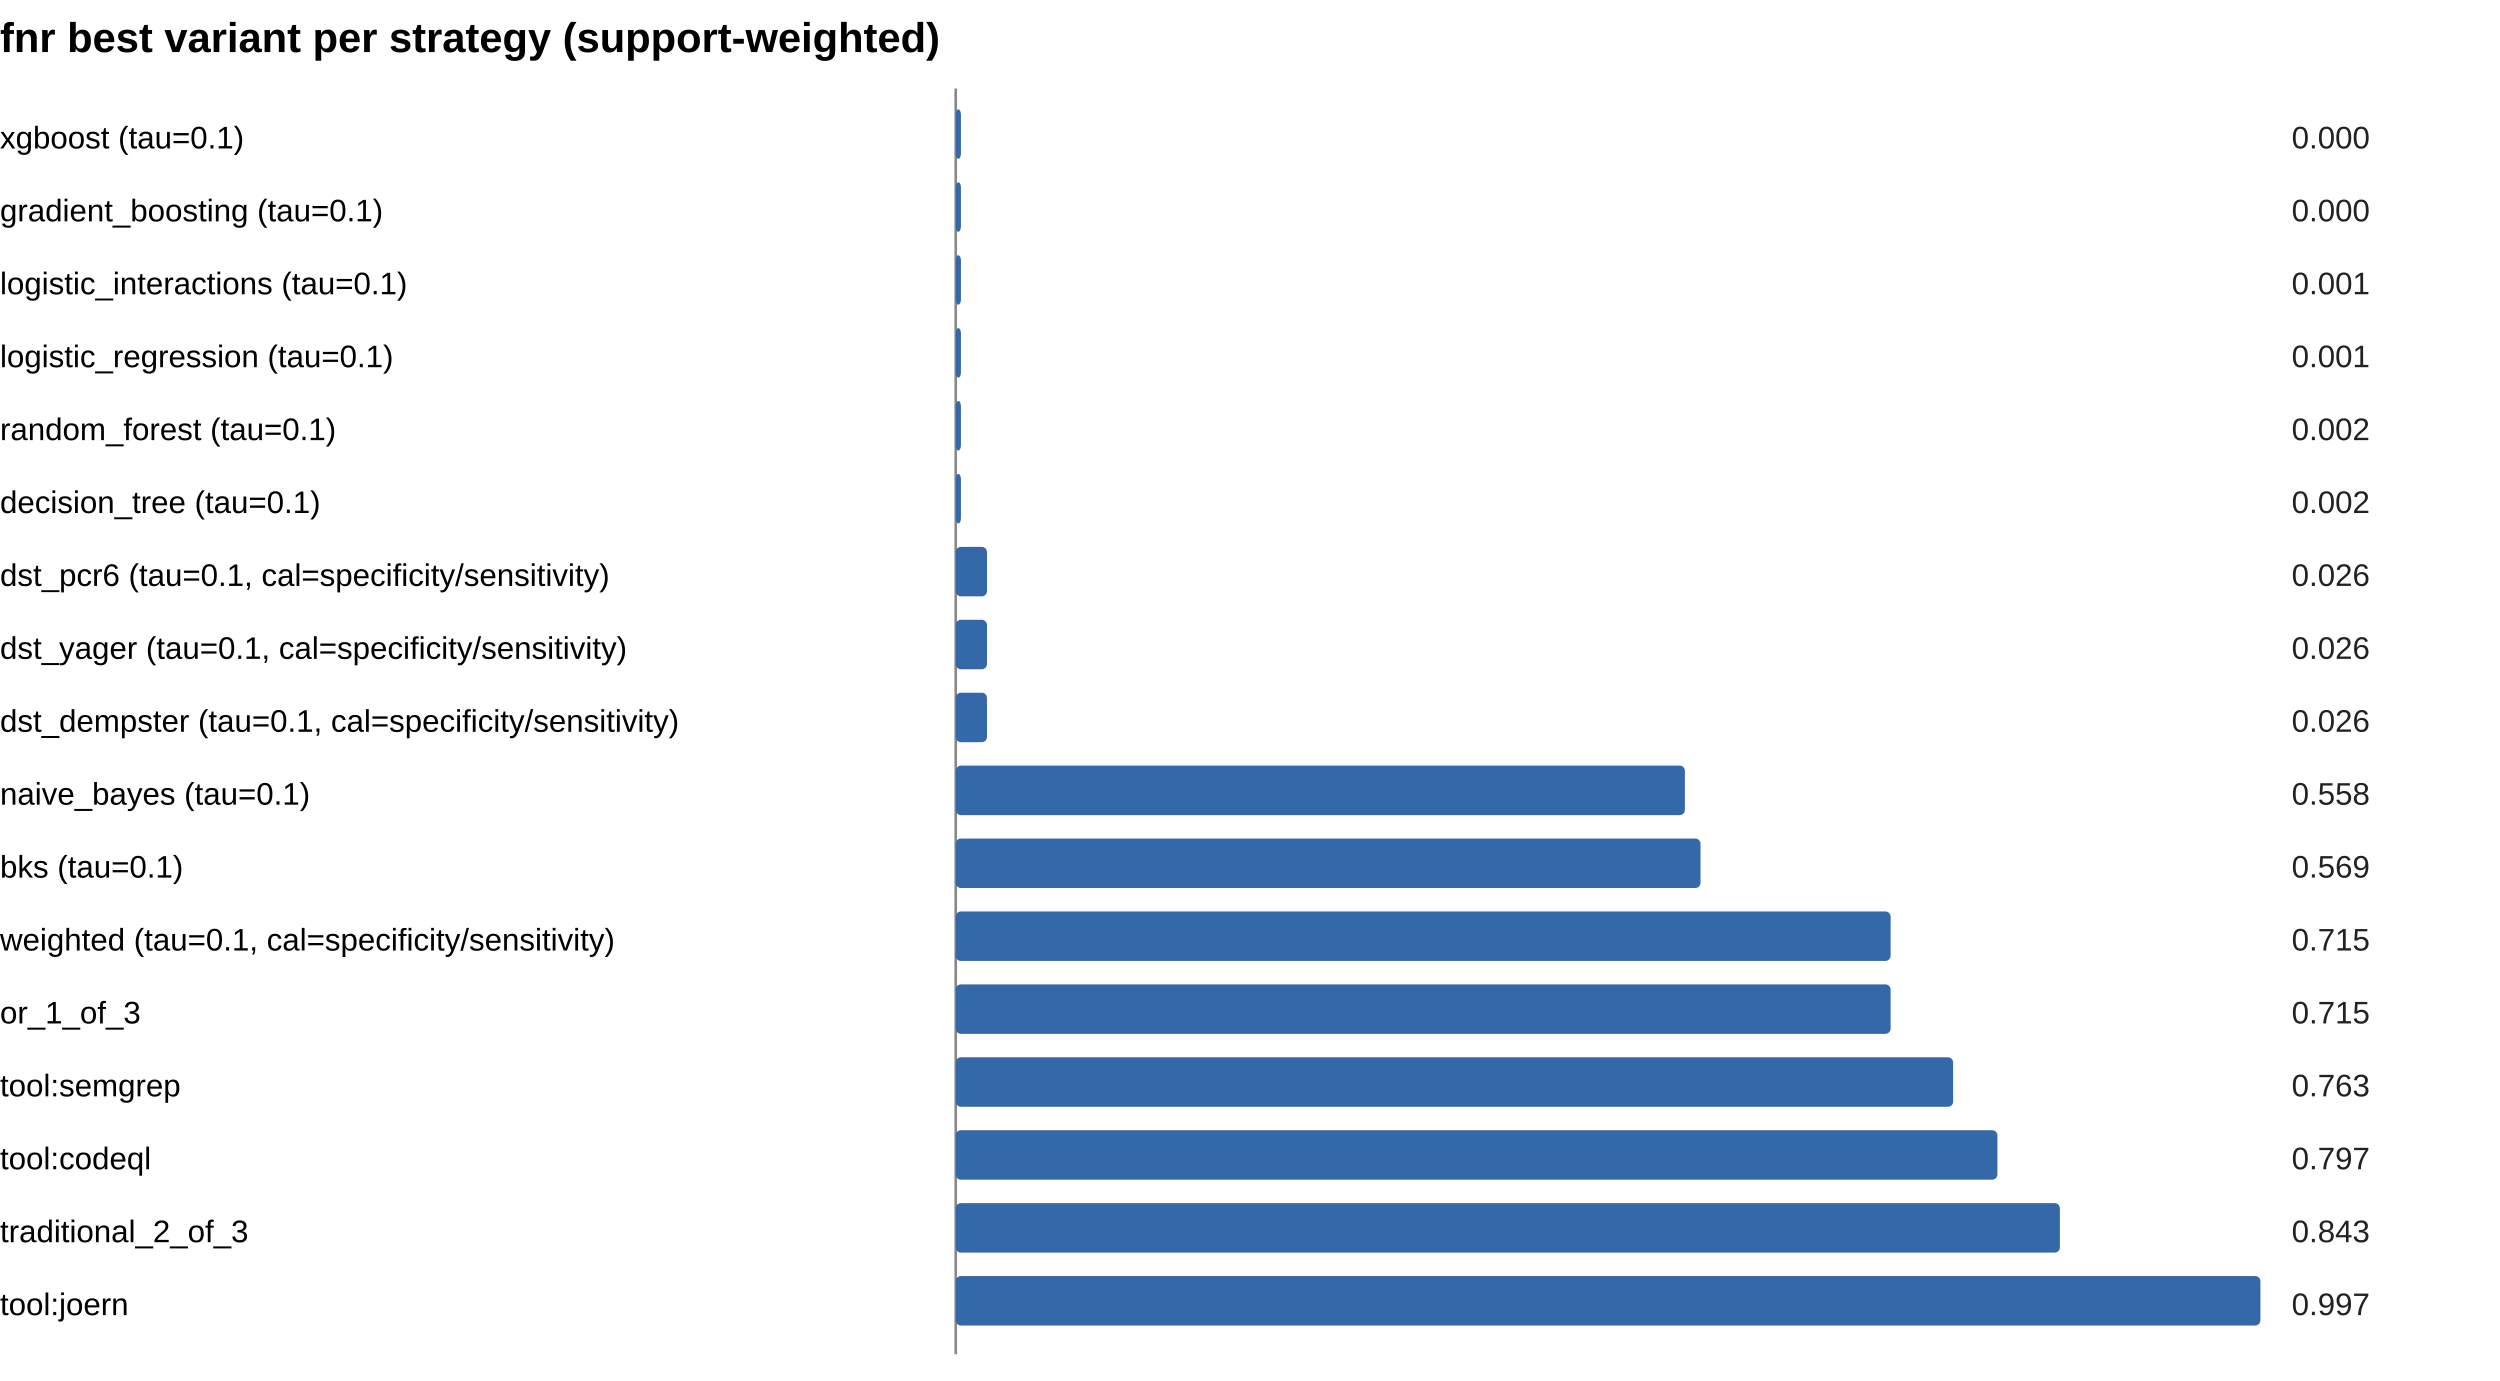
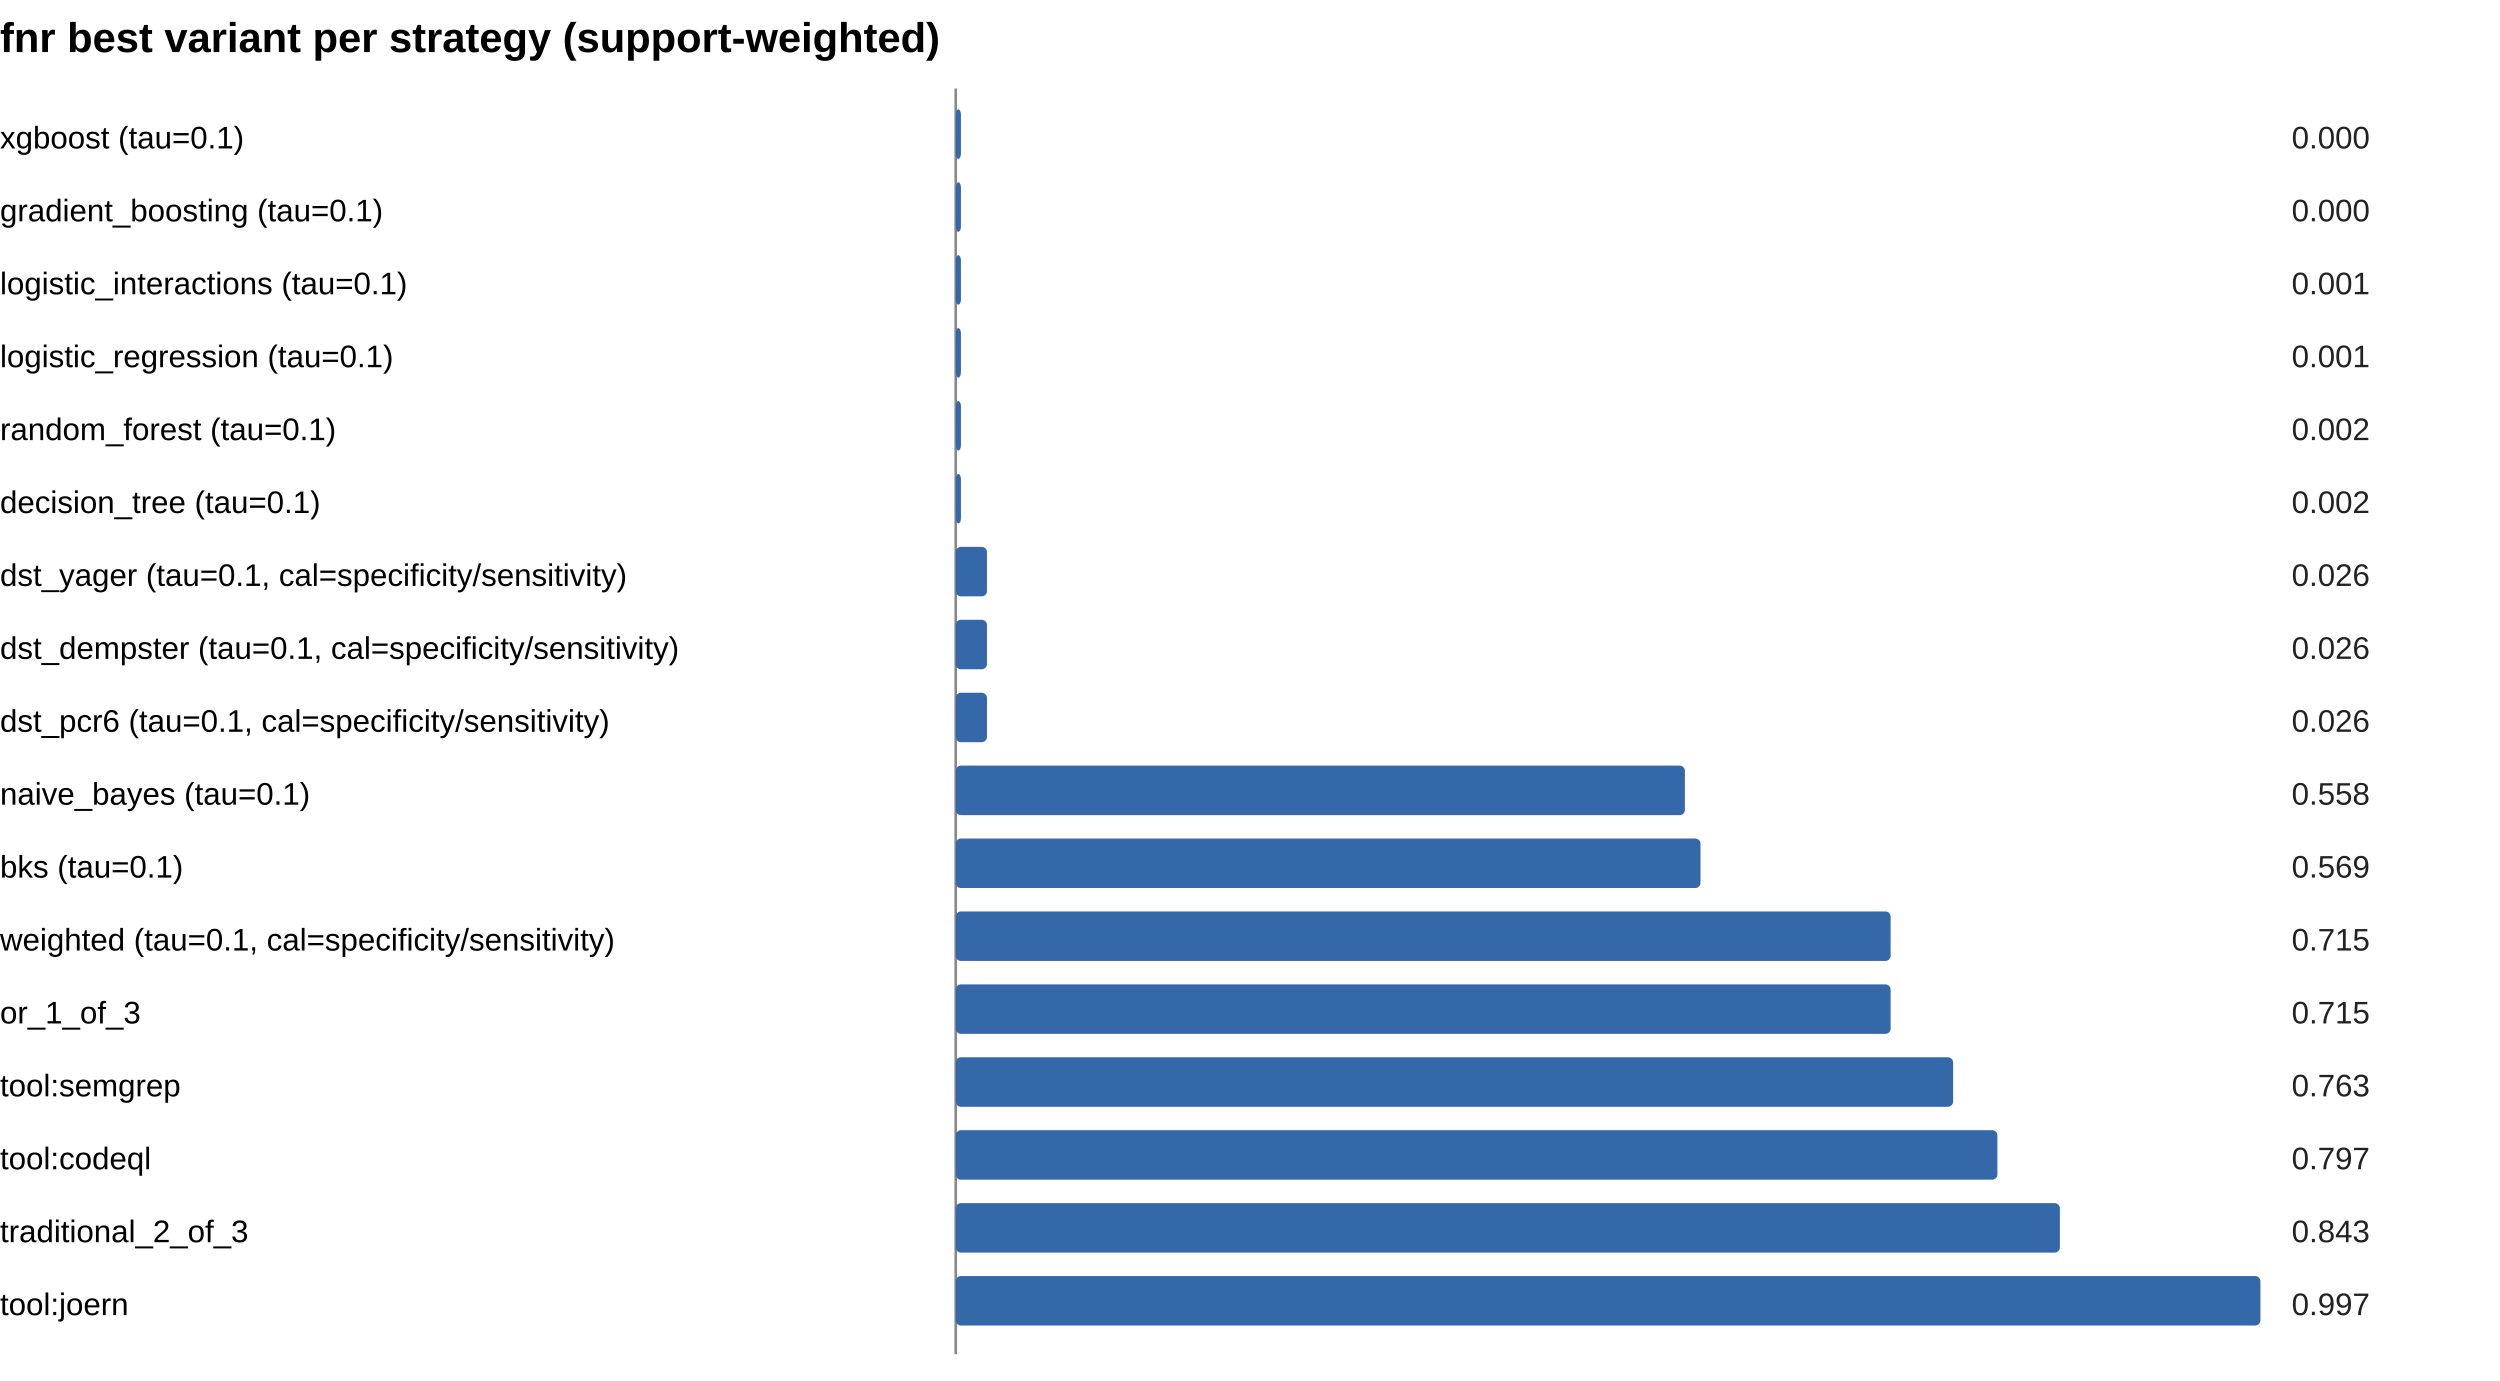
<svg xmlns="http://www.w3.org/2000/svg" width="960" height="530" viewBox="0 0 960 530">
  <style>text{font-family:Arial,sans-serif;font-size:12px}.t{font-size:16px;font-weight:700}.ax{stroke:#888;stroke-width:1}.bar{fill:#3568a8}.v{fill:#222}</style>
  <text class="t" x="0" y="20">fnr best variant per strategy (support-weighted)</text>
  <line class="ax" x1="367" y1="34" x2="367" y2="520" />
  <text x="0" y="57">xgboost (tau=0.1)</text>
  <rect class="bar" x="367" y="42" width="2" height="19" rx="2" />
  <text class="v" x="880" y="57">0.000</text>
  <text x="0" y="85">gradient_boosting (tau=0.1)</text>
  <rect class="bar" x="367" y="70" width="2" height="19" rx="2" />
  <text class="v" x="880" y="85">0.000</text>
  <text x="0" y="113">logistic_interactions (tau=0.1)</text>
  <rect class="bar" x="367" y="98" width="2" height="19" rx="2" />
  <text class="v" x="880" y="113">0.001</text>
  <text x="0" y="141">logistic_regression (tau=0.1)</text>
  <rect class="bar" x="367" y="126" width="2" height="19" rx="2" />
  <text class="v" x="880" y="141">0.001</text>
  <text x="0" y="169">random_forest (tau=0.1)</text>
  <rect class="bar" x="367" y="154" width="2" height="19" rx="2" />
  <text class="v" x="880" y="169">0.002</text>
  <text x="0" y="197">decision_tree (tau=0.1)</text>
  <rect class="bar" x="367" y="182" width="2" height="19" rx="2" />
  <text class="v" x="880" y="197">0.002</text>
-   <text x="0" y="225">dst_pcr6 (tau=0.1, cal=specificity/sensitivity)</text>
+   <text x="0" y="225">dst_yager (tau=0.1, cal=specificity/sensitivity)</text>
  <rect class="bar" x="367" y="210" width="12" height="19" rx="2" />
  <text class="v" x="880" y="225">0.026</text>
-   <text x="0" y="253">dst_yager (tau=0.1, cal=specificity/sensitivity)</text>
+   <text x="0" y="253">dst_dempster (tau=0.1, cal=specificity/sensitivity)</text>
  <rect class="bar" x="367" y="238" width="12" height="19" rx="2" />
  <text class="v" x="880" y="253">0.026</text>
-   <text x="0" y="281">dst_dempster (tau=0.1, cal=specificity/sensitivity)</text>
+   <text x="0" y="281">dst_pcr6 (tau=0.1, cal=specificity/sensitivity)</text>
  <rect class="bar" x="367" y="266" width="12" height="19" rx="2" />
  <text class="v" x="880" y="281">0.026</text>
  <text x="0" y="309">naive_bayes (tau=0.1)</text>
  <rect class="bar" x="367" y="294" width="280" height="19" rx="2" />
  <text class="v" x="880" y="309">0.558</text>
  <text x="0" y="337">bks (tau=0.1)</text>
  <rect class="bar" x="367" y="322" width="286" height="19" rx="2" />
  <text class="v" x="880" y="337">0.569</text>
  <text x="0" y="365">weighted (tau=0.1, cal=specificity/sensitivity)</text>
  <rect class="bar" x="367" y="350" width="359" height="19" rx="2" />
  <text class="v" x="880" y="365">0.715</text>
  <text x="0" y="393">or_1_of_3</text>
  <rect class="bar" x="367" y="378" width="359" height="19" rx="2" />
  <text class="v" x="880" y="393">0.715</text>
  <text x="0" y="421">tool:semgrep</text>
  <rect class="bar" x="367" y="406" width="383" height="19" rx="2" />
  <text class="v" x="880" y="421">0.763</text>
  <text x="0" y="449">tool:codeql</text>
  <rect class="bar" x="367" y="434" width="400" height="19" rx="2" />
  <text class="v" x="880" y="449">0.797</text>
  <text x="0" y="477">traditional_2_of_3</text>
  <rect class="bar" x="367" y="462" width="424" height="19" rx="2" />
  <text class="v" x="880" y="477">0.843</text>
  <text x="0" y="505">tool:joern</text>
  <rect class="bar" x="367" y="490" width="501" height="19" rx="2" />
  <text class="v" x="880" y="505">0.997</text>
</svg>
